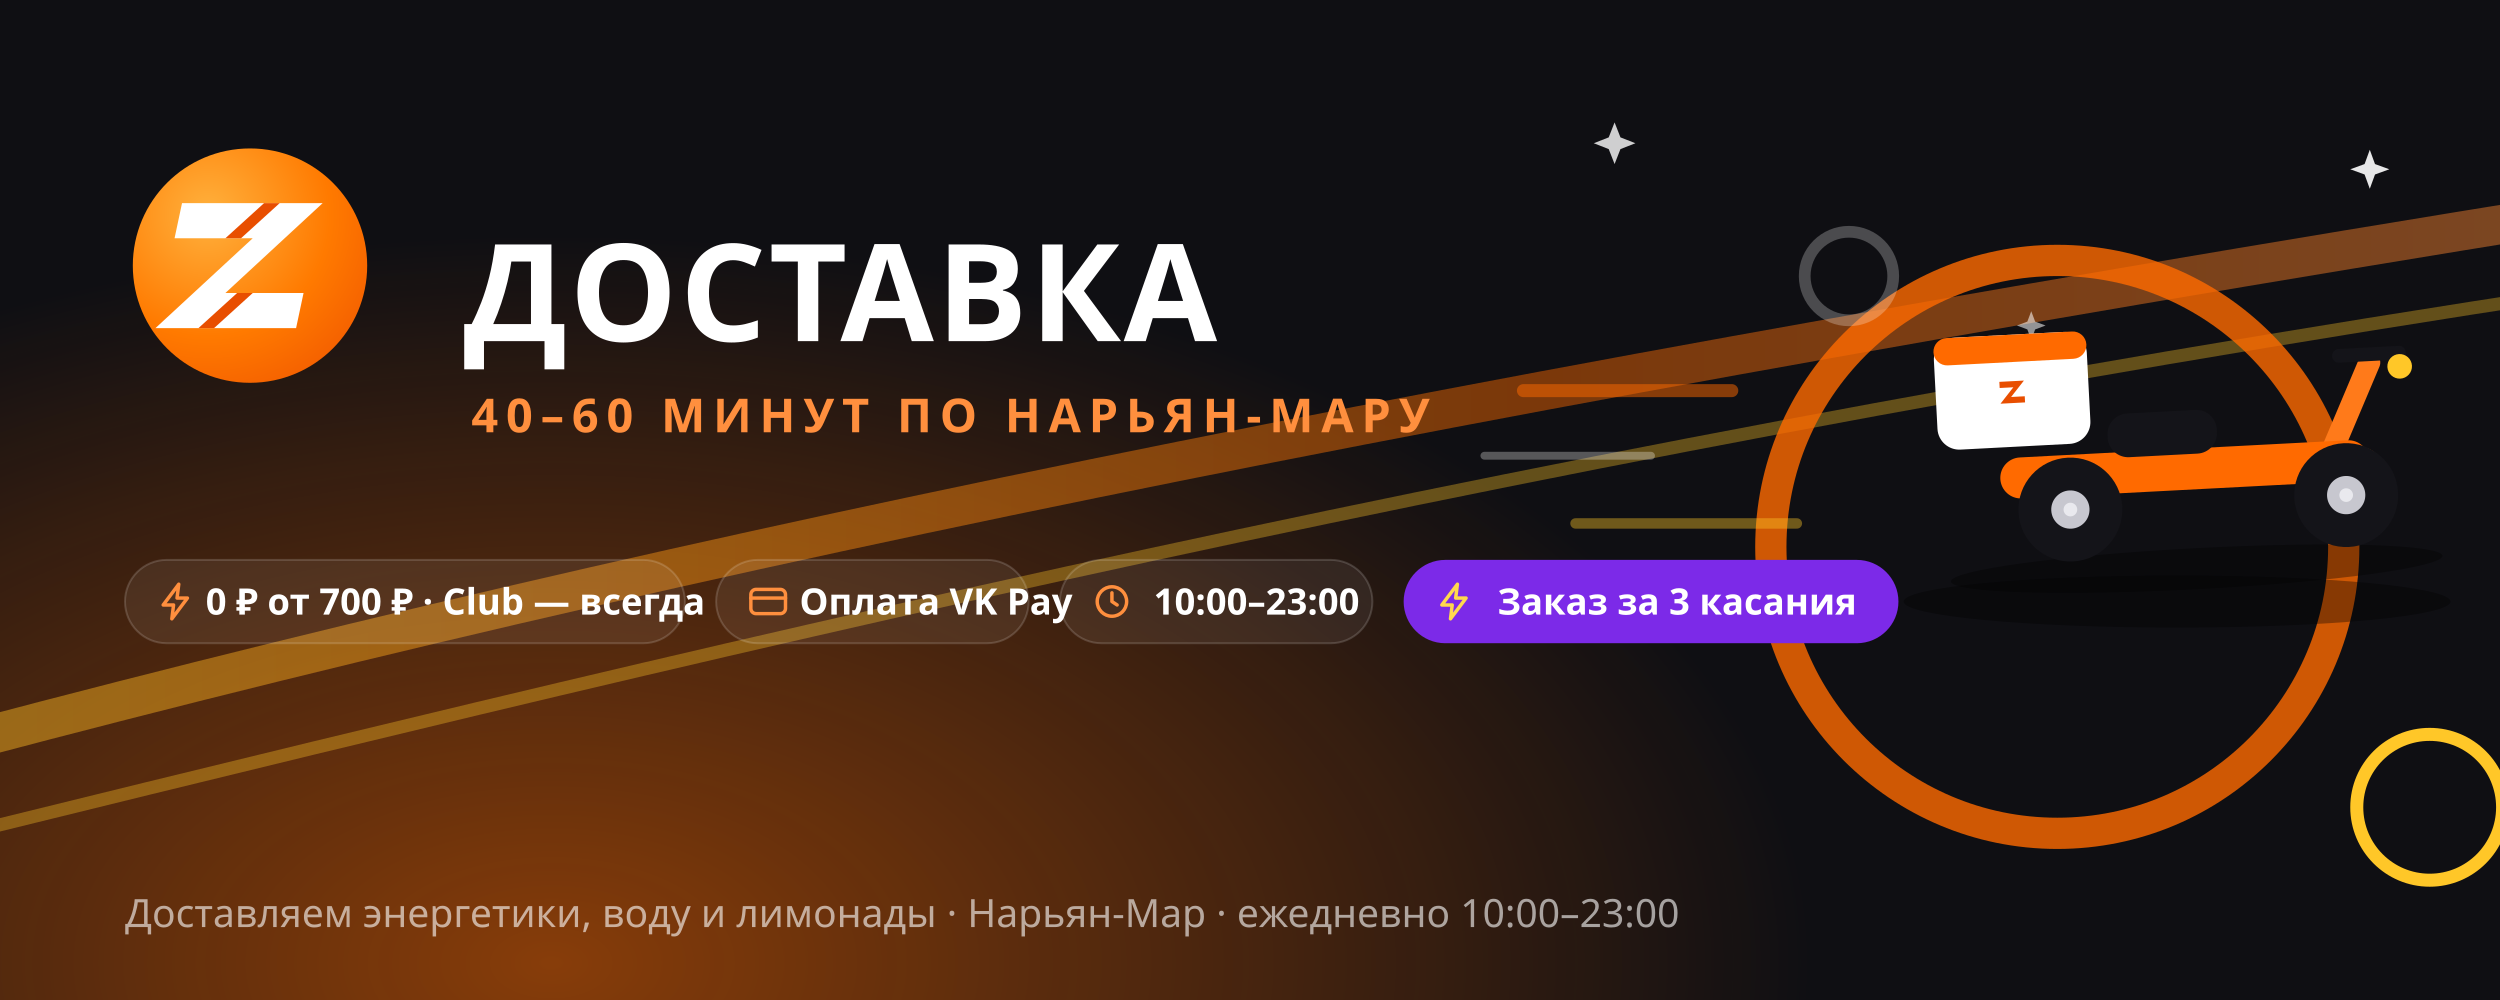
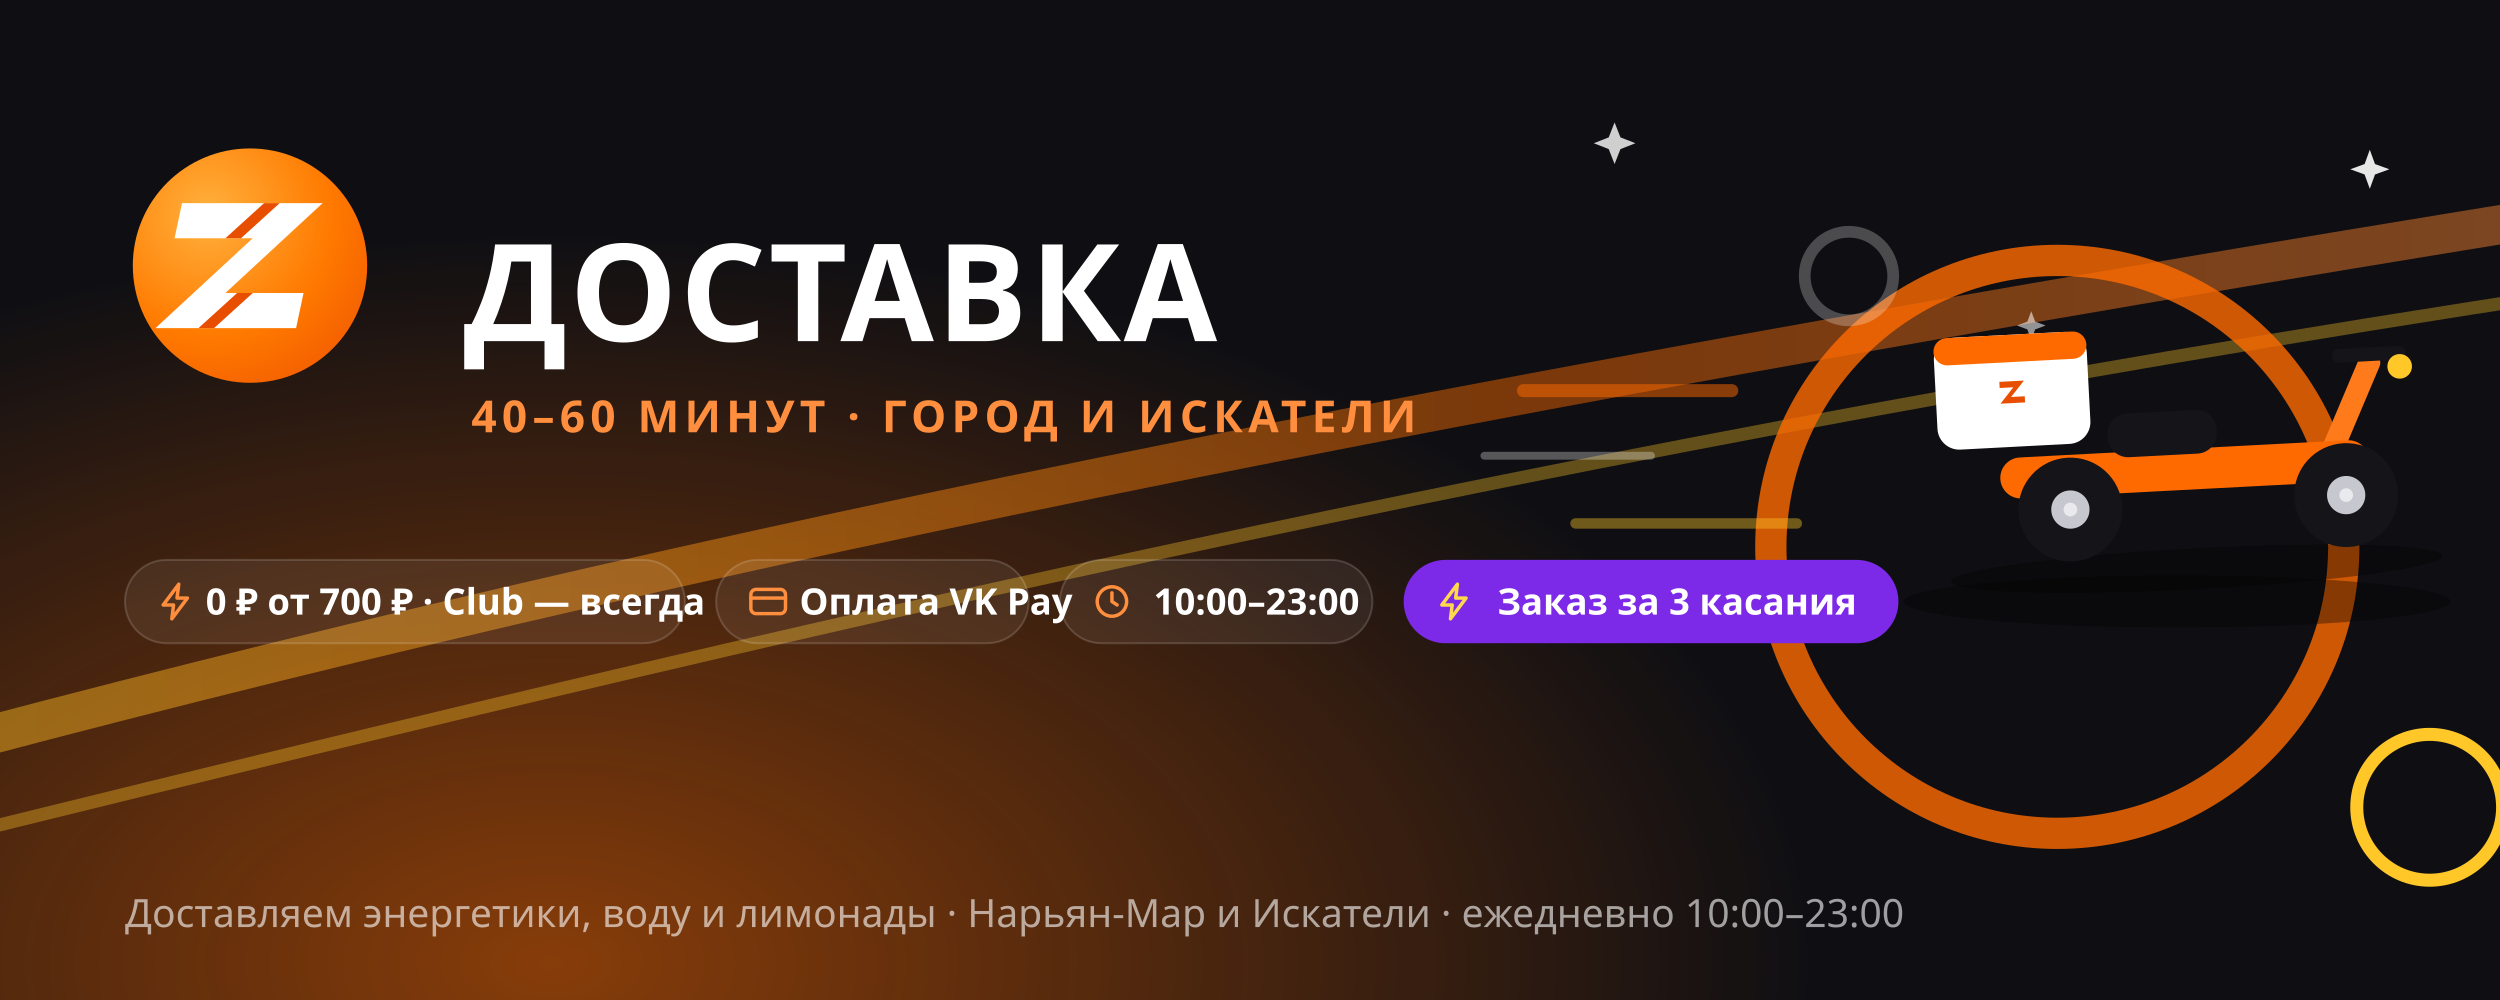
<svg xmlns="http://www.w3.org/2000/svg" xmlns:xlink="http://www.w3.org/1999/xlink" width="1920" height="768" viewBox="0 0 1920 768">
  <defs>
    <radialGradient id="zg" cx="0.32" cy="0.28" r="0.95">
      <stop offset="0" stop-color="#FFB13D" />
      <stop offset="0.55" stop-color="#FF7A00" />
      <stop offset="1" stop-color="#EF5300" />
    </radialGradient>
    <radialGradient id="glowD" cx="0.5" cy="0.5" r="0.5">
      <stop offset="0" stop-color="#FF6A00" stop-opacity="0.5" />
      <stop offset="0.7" stop-color="#FF6A00" stop-opacity="0.16" />
      <stop offset="1" stop-color="#FF6A00" stop-opacity="0" />
    </radialGradient>
    <linearGradient id="aurD" x1="0" y1="0" x2="1" y2="0">
      <stop offset="0" stop-color="#FFC728" />
      <stop offset="0.6" stop-color="#FF6A00" />
      <stop offset="1" stop-color="#FF8F3E" />
    </linearGradient>
    <g id="mark">
      <circle cx="32" cy="32" r="30" fill="url(#zg)" />
      <g transform="translate(4 0) skewX(-12)">
        <path d="M14 16 H50 L30 39 H50 V48 H14 L34 25 H14 Z" fill="#FFFFFF" />
        <path d="M35 16 H39 L31 25 H27 Z" fill="#E84E00" />
        <path d="M33 39 H37 L29 48 H25 Z" fill="#E84E00" />
      </g>
    </g>
  </defs>
  <rect width="1920" height="768" fill="#0F0F13" />
  <ellipse cx="420" cy="740" rx="980" ry="560" fill="url(#glowD)" />
  <path d="M-140 600 C 480 430, 1120 300, 2060 150" stroke="url(#aurD)" stroke-width="30" fill="none" stroke-linecap="round" opacity="0.45" />
  <path d="M-140 668 C 540 500, 1180 342, 2060 212" stroke="#FFC728" stroke-width="10" fill="none" stroke-linecap="round" opacity="0.35" />
  <g fill="#FFFFFF">
    <path transform="translate(1240 110)" d="M0 -16 L4.5 -4.5 L16 0 L4.5 4.5 L0 16 L-4.5 4.5 L-16 0 L-4.5 -4.5 Z" opacity="0.8" />
    <path transform="translate(1560 250)" d="M0 -11 L3 -3 L11 0 L3 3 L0 11 L-3 3 L-11 0 L-3 -3 Z" opacity="0.55" />
    <path transform="translate(1820 130)" d="M0 -15 L4 -4 L15 0 L4 4 L0 15 L-4 4 L-15 0 L-4 -4 Z" opacity="0.9" />
  </g>
  <circle cx="1580" cy="420" r="220" stroke="#FF6A00" stroke-width="24" fill="none" opacity="0.8" />
  <circle cx="1866" cy="620" r="56" stroke="#FFC728" stroke-width="10" fill="none" />
  <circle cx="1420" cy="212" r="34" stroke="#FFFFFF" stroke-width="9" fill="none" opacity="0.25" />
  <g stroke-linecap="round">
    <path d="M1170 300 H 1330" stroke="#FF6A00" stroke-width="10" opacity="0.5" />
    <path d="M1140 350 H 1268" stroke="#FFFFFF" stroke-width="6" opacity="0.3" />
    <path d="M1210 402 H 1380" stroke="#FFC728" stroke-width="8" opacity="0.4" />
  </g>
  <ellipse cx="1672" cy="462" rx="210" ry="20" fill="#000000" opacity="0.35" />
  <g transform="translate(1460 186) scale(1.05) rotate(-3 190 120)">
    <g>
      <ellipse cx="210" cy="240" rx="180" ry="15" fill="#000000" opacity="0.35" />
      <rect x="26" y="62" width="112" height="82" rx="16" fill="#FFFFFF" />
      <rect x="26" y="62" width="112" height="20" rx="10" fill="#FF6A00" />
      <g transform="translate(66 88) scale(0.5)">
        <path d="M14 16 H50 L30 39 H50 V48 H14 L34 25 H14 Z" fill="#E84E00" />
      </g>
      <path d="M310 166 L344 96" stroke="#FF7A1A" stroke-width="16" stroke-linecap="round" />
      <rect x="298" y="158" width="50" height="28" rx="13" fill="#FF6A00" />
      <path d="M322 90 H366" stroke="#141419" stroke-width="10" stroke-linecap="round" />
      <circle cx="366" cy="100" r="9" fill="#FFC728" />
      <rect x="70" y="152" width="270" height="30" rx="15" fill="#FF6A00" />
      <rect x="150" y="124" width="80" height="32" rx="15" fill="#141419" />
      <circle cx="120" cy="192" r="38" fill="#141419" />
      <circle cx="120" cy="192" r="14" fill="#C7C7CF" />
      <circle cx="120" cy="192" r="5" fill="#E9E9EE" />
      <circle cx="322" cy="192" r="38" fill="#141419" />
      <circle cx="322" cy="192" r="14" fill="#C7C7CF" />
      <circle cx="322" cy="192" r="5" fill="#E9E9EE" />
    </g>
  </g>
  <use xlink:href="#mark" href="#mark" transform="translate(96 108) scale(3)" />
  <text x="356" y="262" font-family="Unbounded" font-weight="900" font-size="104" letter-spacing="2" fill="#FFFFFF">ДОСТАВКА</text>
-   <text x="362" y="332" font-family="Golos Text" font-weight="800" font-size="36" letter-spacing="6" fill="#FF8F3E">40–60 МИНУТ ПО НАРЬЯН-МАРУ</text>
+   <text x="362" y="332" font-family="Golos Text" font-weight="800" font-size="34" letter-spacing="4" fill="#FF8F3E">40–60 МИНУТ · ГОРОД И ИСКАТЕЛИ</text>
  <rect x="96" y="430" width="430" height="64" rx="32" fill="#FFFFFF" fill-opacity="0.07" stroke="#FFFFFF" stroke-opacity="0.16" stroke-width="1.5" />
  <g transform="translate(120 446) scale(1.33)" fill="none" stroke="#FF8F3E" stroke-width="2" stroke-linecap="round" stroke-linejoin="round">
    <path d="M13 2 4 14h6l-1 8 9-12h-6l1-8z" />
  </g>
  <text x="158" y="472" font-family="Golos Text" font-weight="600" font-size="28" fill="#FFFFFF">0 ₽ от 700 ₽ · Club — всегда</text>
  <rect x="550" y="430" width="240" height="64" rx="32" fill="#FFFFFF" fill-opacity="0.07" stroke="#FFFFFF" stroke-opacity="0.16" stroke-width="1.5" />
  <g transform="translate(574 446) scale(1.33)" fill="none" stroke="#FF8F3E" stroke-width="2" stroke-linecap="round" stroke-linejoin="round">
    <rect x="2" y="5" width="20" height="14" rx="3" />
    <path d="M2 10h20" />
  </g>
  <text x="614" y="472" font-family="Golos Text" font-weight="600" font-size="28" fill="#FFFFFF">Оплата VK Pay</text>
  <rect x="814" y="430" width="240" height="64" rx="32" fill="#FFFFFF" fill-opacity="0.07" stroke="#FFFFFF" stroke-opacity="0.16" stroke-width="1.5" />
  <g transform="translate(838 446) scale(1.33)" fill="none" stroke="#FF8F3E" stroke-width="2" stroke-linecap="round" stroke-linejoin="round">
    <circle cx="12" cy="12" r="8.5" />
    <path d="M12 7v5l3 2" />
  </g>
  <text x="886" y="472" font-family="Golos Text" font-weight="600" font-size="28" fill="#FFFFFF">10:00–23:00</text>
  <rect x="1078" y="430" width="380" height="64" rx="32" fill="#7C2AE8" />
  <g transform="translate(1102 446) scale(1.33)" fill="none" stroke="#FFD84D" stroke-width="2" stroke-linecap="round" stroke-linejoin="round">
    <path d="M13 2 4 14h6l-1 8 9-12h-6l1-8z" />
  </g>
  <text x="1150" y="472" font-family="Golos Text" font-weight="600" font-size="28" fill="#FFFFFF">Заказ за 3 касания</text>
-   <text x="96" y="712" font-family="Golos Text" font-weight="400" font-size="30" fill="#FFFFFF" fill-opacity="0.6">Доставляем энергетики, воду и лимонады · Нарьян-Мар · ежедневно 10:00–23:00</text>
+   <text x="96" y="712" font-family="Golos Text" font-weight="400" font-size="30" fill="#FFFFFF" fill-opacity="0.6">Доставляем энергетики, воду и лимонады · Нарьян-Мар и Искатели · ежедневно 10:00–23:00</text>
</svg>
